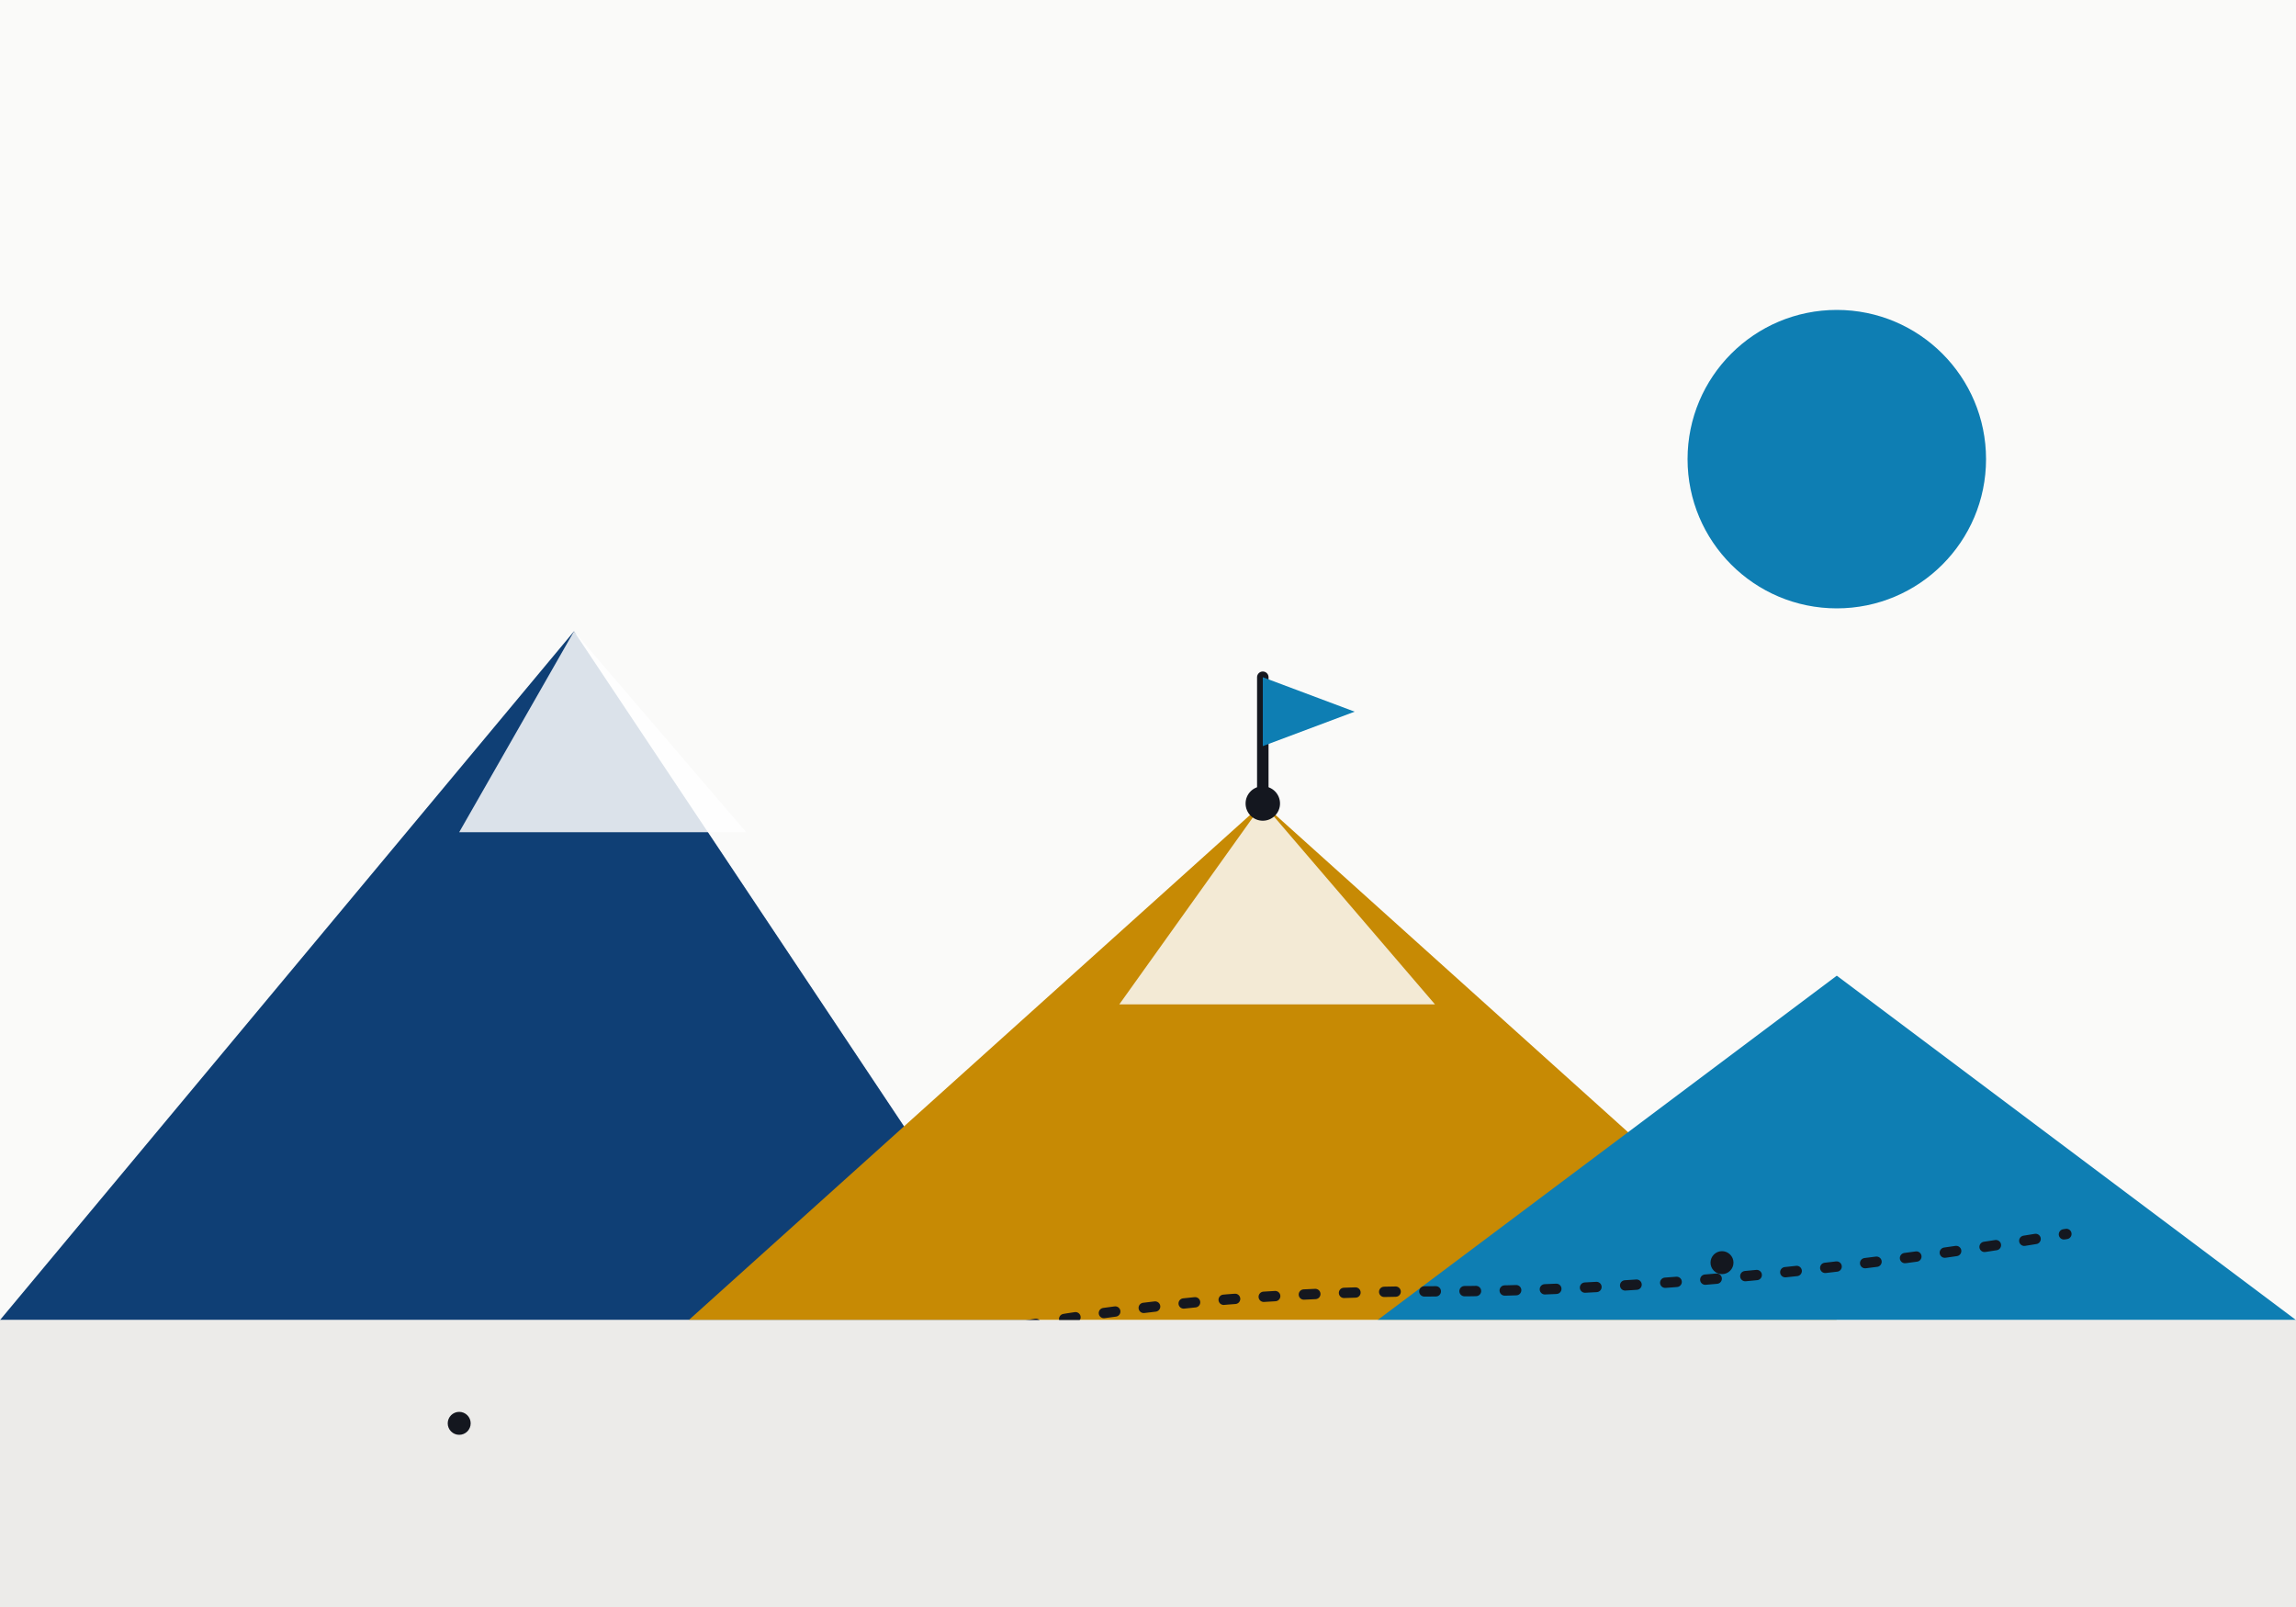
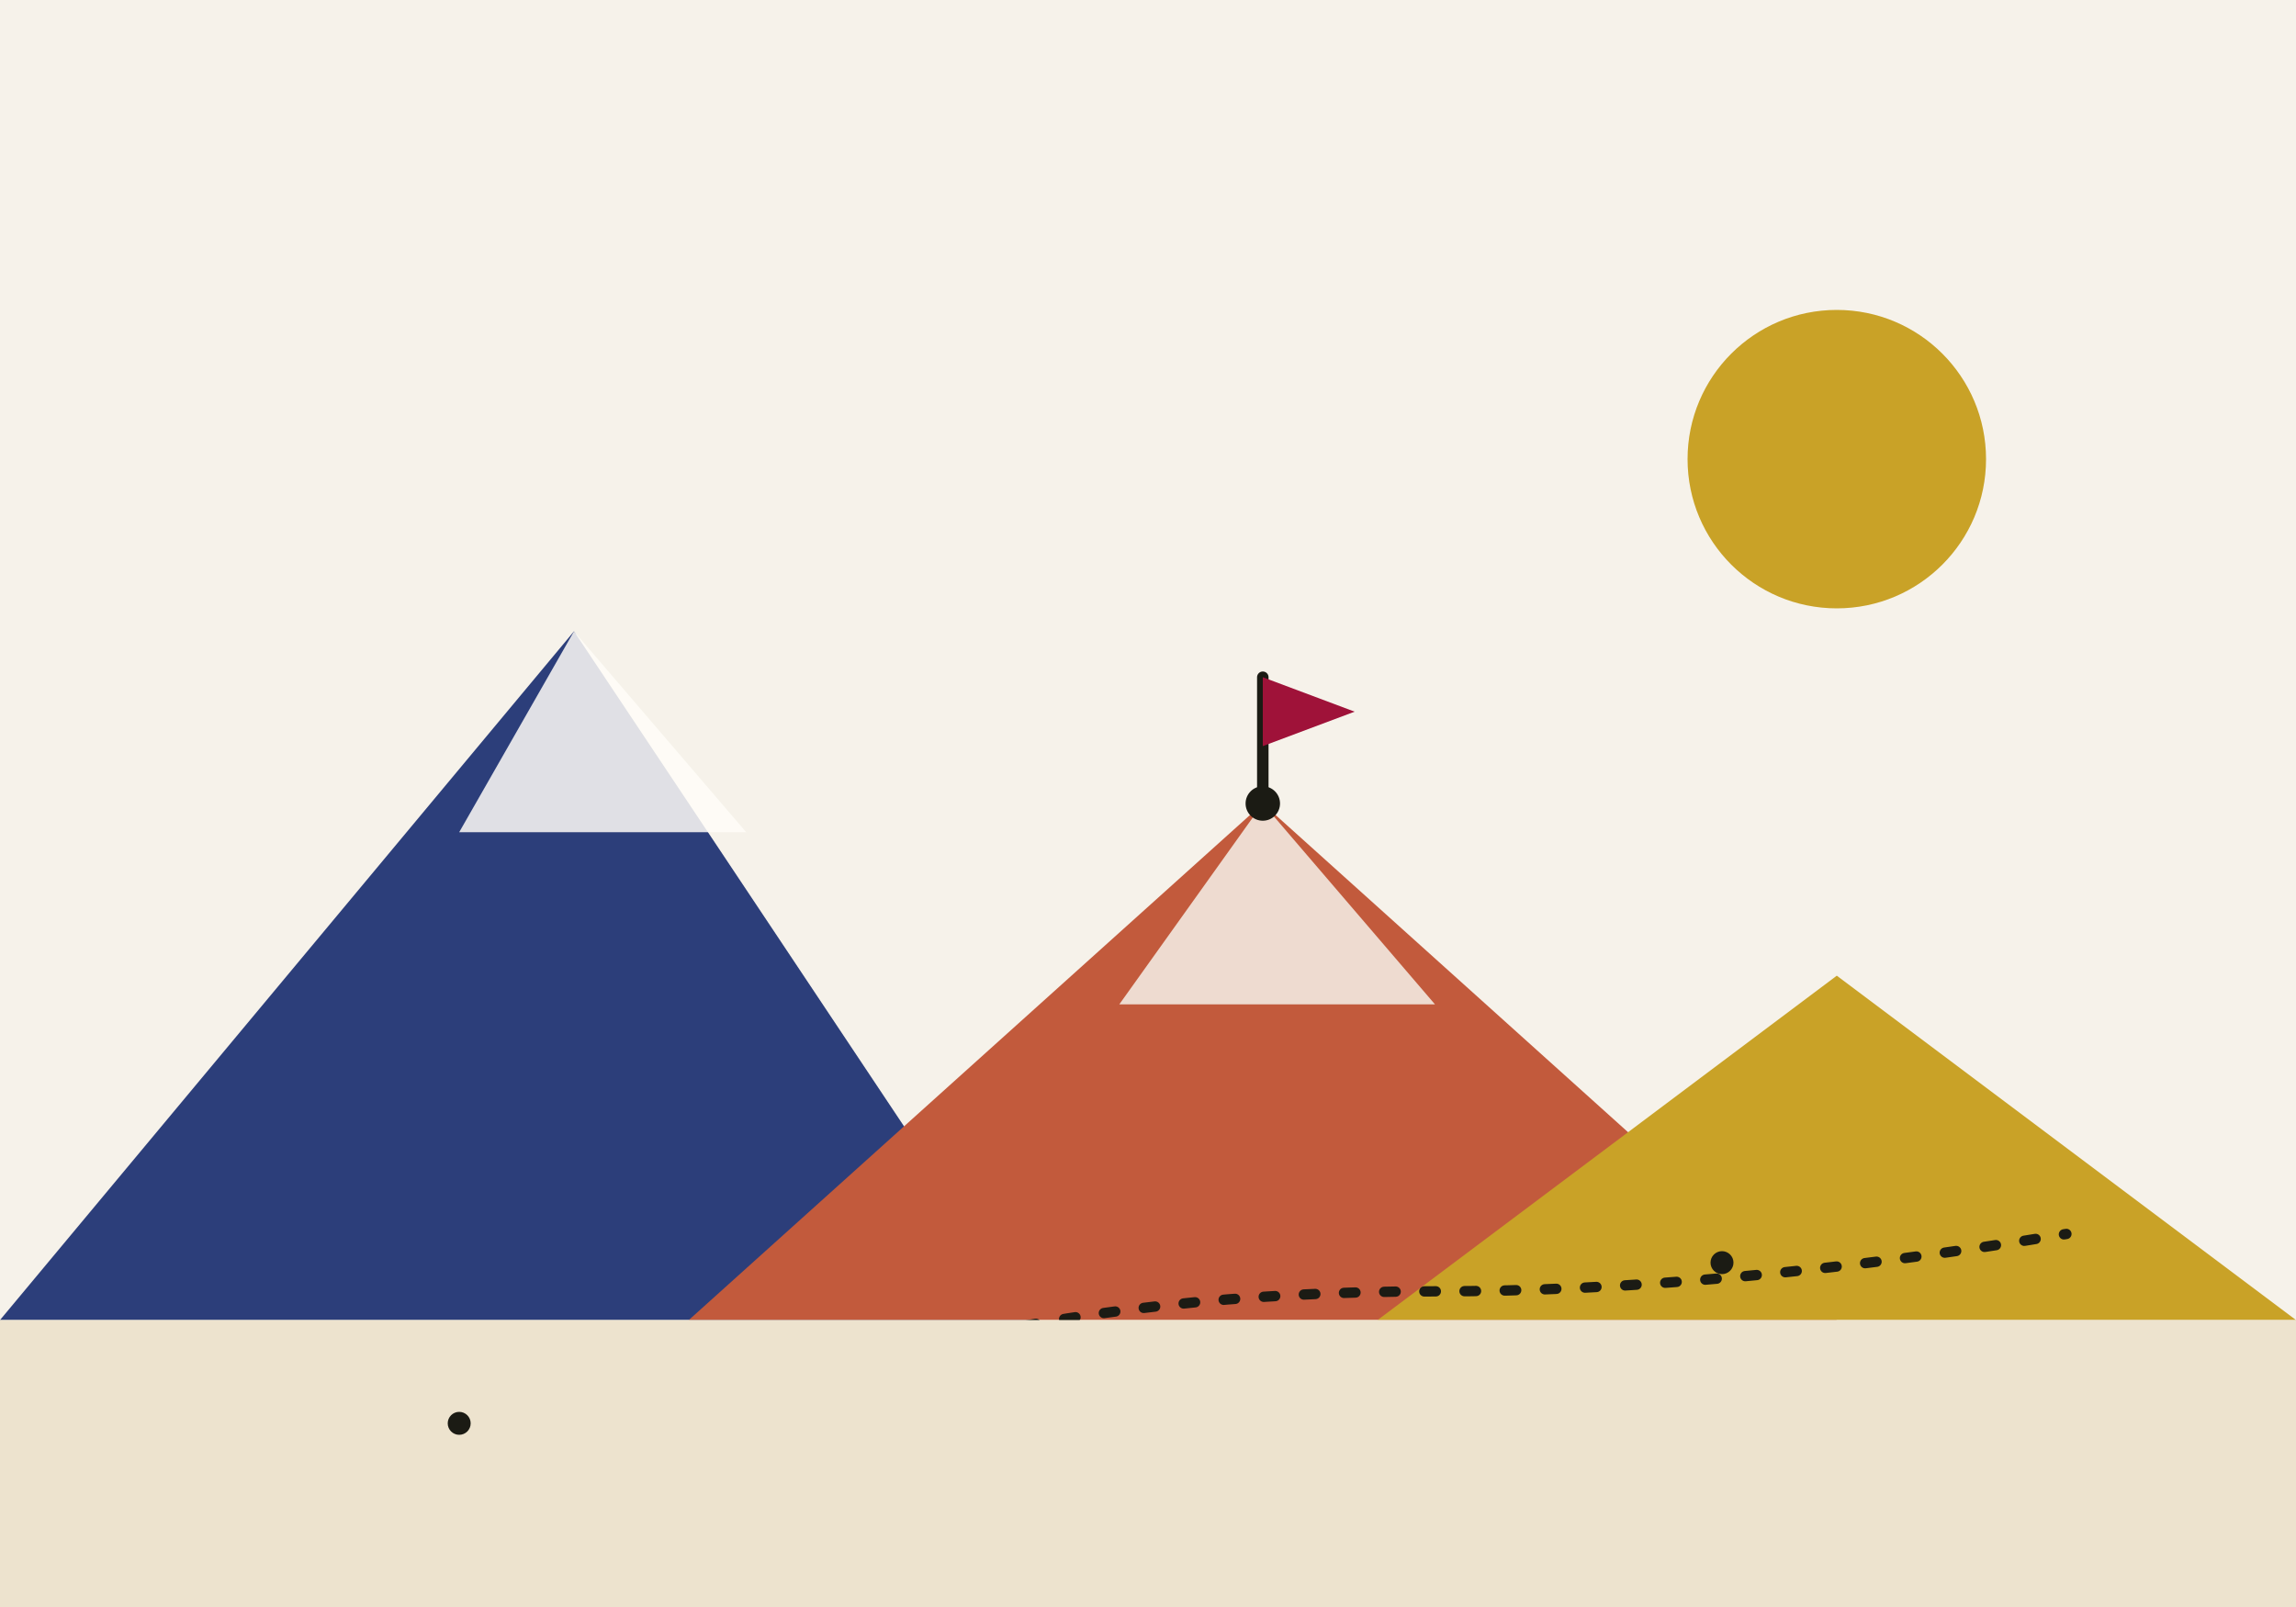
<svg xmlns="http://www.w3.org/2000/svg" viewBox="0 0 400 280" width="400" height="280">
-   <rect width="400" height="280" fill="#FAFAF9" />
-   <circle cx="320" cy="80" r="26" fill="#0E7EB3" />
-   <path d="M0 230 L100 110 L180 230 Z" fill="#0F3F75" />
-   <path d="M100 110 L130 145 L80 145 Z" fill="#FFFFFF" opacity="0.85" />
-   <path d="M120 230 L220 140 L320 230 Z" fill="#C78A04" />
-   <path d="M220 140 L250 175 L195 175 Z" fill="#FAFAF9" opacity="0.85" />
-   <path d="M240 230 L320 170 L400 230 Z" fill="#0E7EB3" />
-   <path d="M40 250 Q 120 245 160 235 T 250 225 T 360 215" fill="none" stroke="#14171F" stroke-width="1.8" stroke-linecap="round" stroke-dasharray="2 5" />
-   <line x1="220" y1="140" x2="220" y2="118" stroke="#14171F" stroke-width="2" stroke-linecap="round" />
-   <path d="M220 118 L236 124 L220 130 Z" fill="#0E7EB3" />
-   <circle cx="220" cy="140" r="3" fill="#14171F" />
-   <rect x="0" y="230" width="400" height="50" fill="#ECEBE9" />
-   <circle cx="80" cy="248" r="2" fill="#14171F" />
-   <circle cx="300" cy="220" r="2" fill="#14171F" />
+   <rect width="400" height="280" fill="#F6F2EA" />
+   <circle cx="320" cy="80" r="26" fill="#C9A227" />
+   <path d="M0 230 L100 110 L180 230 Z" fill="#2C3E7A" />
+   <path d="M100 110 L130 145 L80 145 Z" fill="#FFFDF8" opacity="0.85" />
+   <path d="M120 230 L220 140 L320 230 Z" fill="#C25A3C" />
+   <path d="M220 140 L250 175 L195 175 Z" fill="#F6F2EA" opacity="0.85" />
+   <path d="M240 230 L320 170 L400 230 Z" fill="#C9A227" />
+   <path d="M40 250 Q 120 245 160 235 T 250 225 T 360 215" fill="none" stroke="#1B1B14" stroke-width="1.8" stroke-linecap="round" stroke-dasharray="2 5" />
+   <line x1="220" y1="140" x2="220" y2="118" stroke="#1B1B14" stroke-width="2" stroke-linecap="round" />
+   <path d="M220 118 L236 124 L220 130 Z" fill="#9F1239" />
+   <circle cx="220" cy="140" r="3" fill="#1B1B14" />
+   <rect x="0" y="230" width="400" height="50" fill="#EDE3CE" />
+   <circle cx="80" cy="248" r="2" fill="#1B1B14" />
+   <circle cx="300" cy="220" r="2" fill="#1B1B14" />
</svg>
